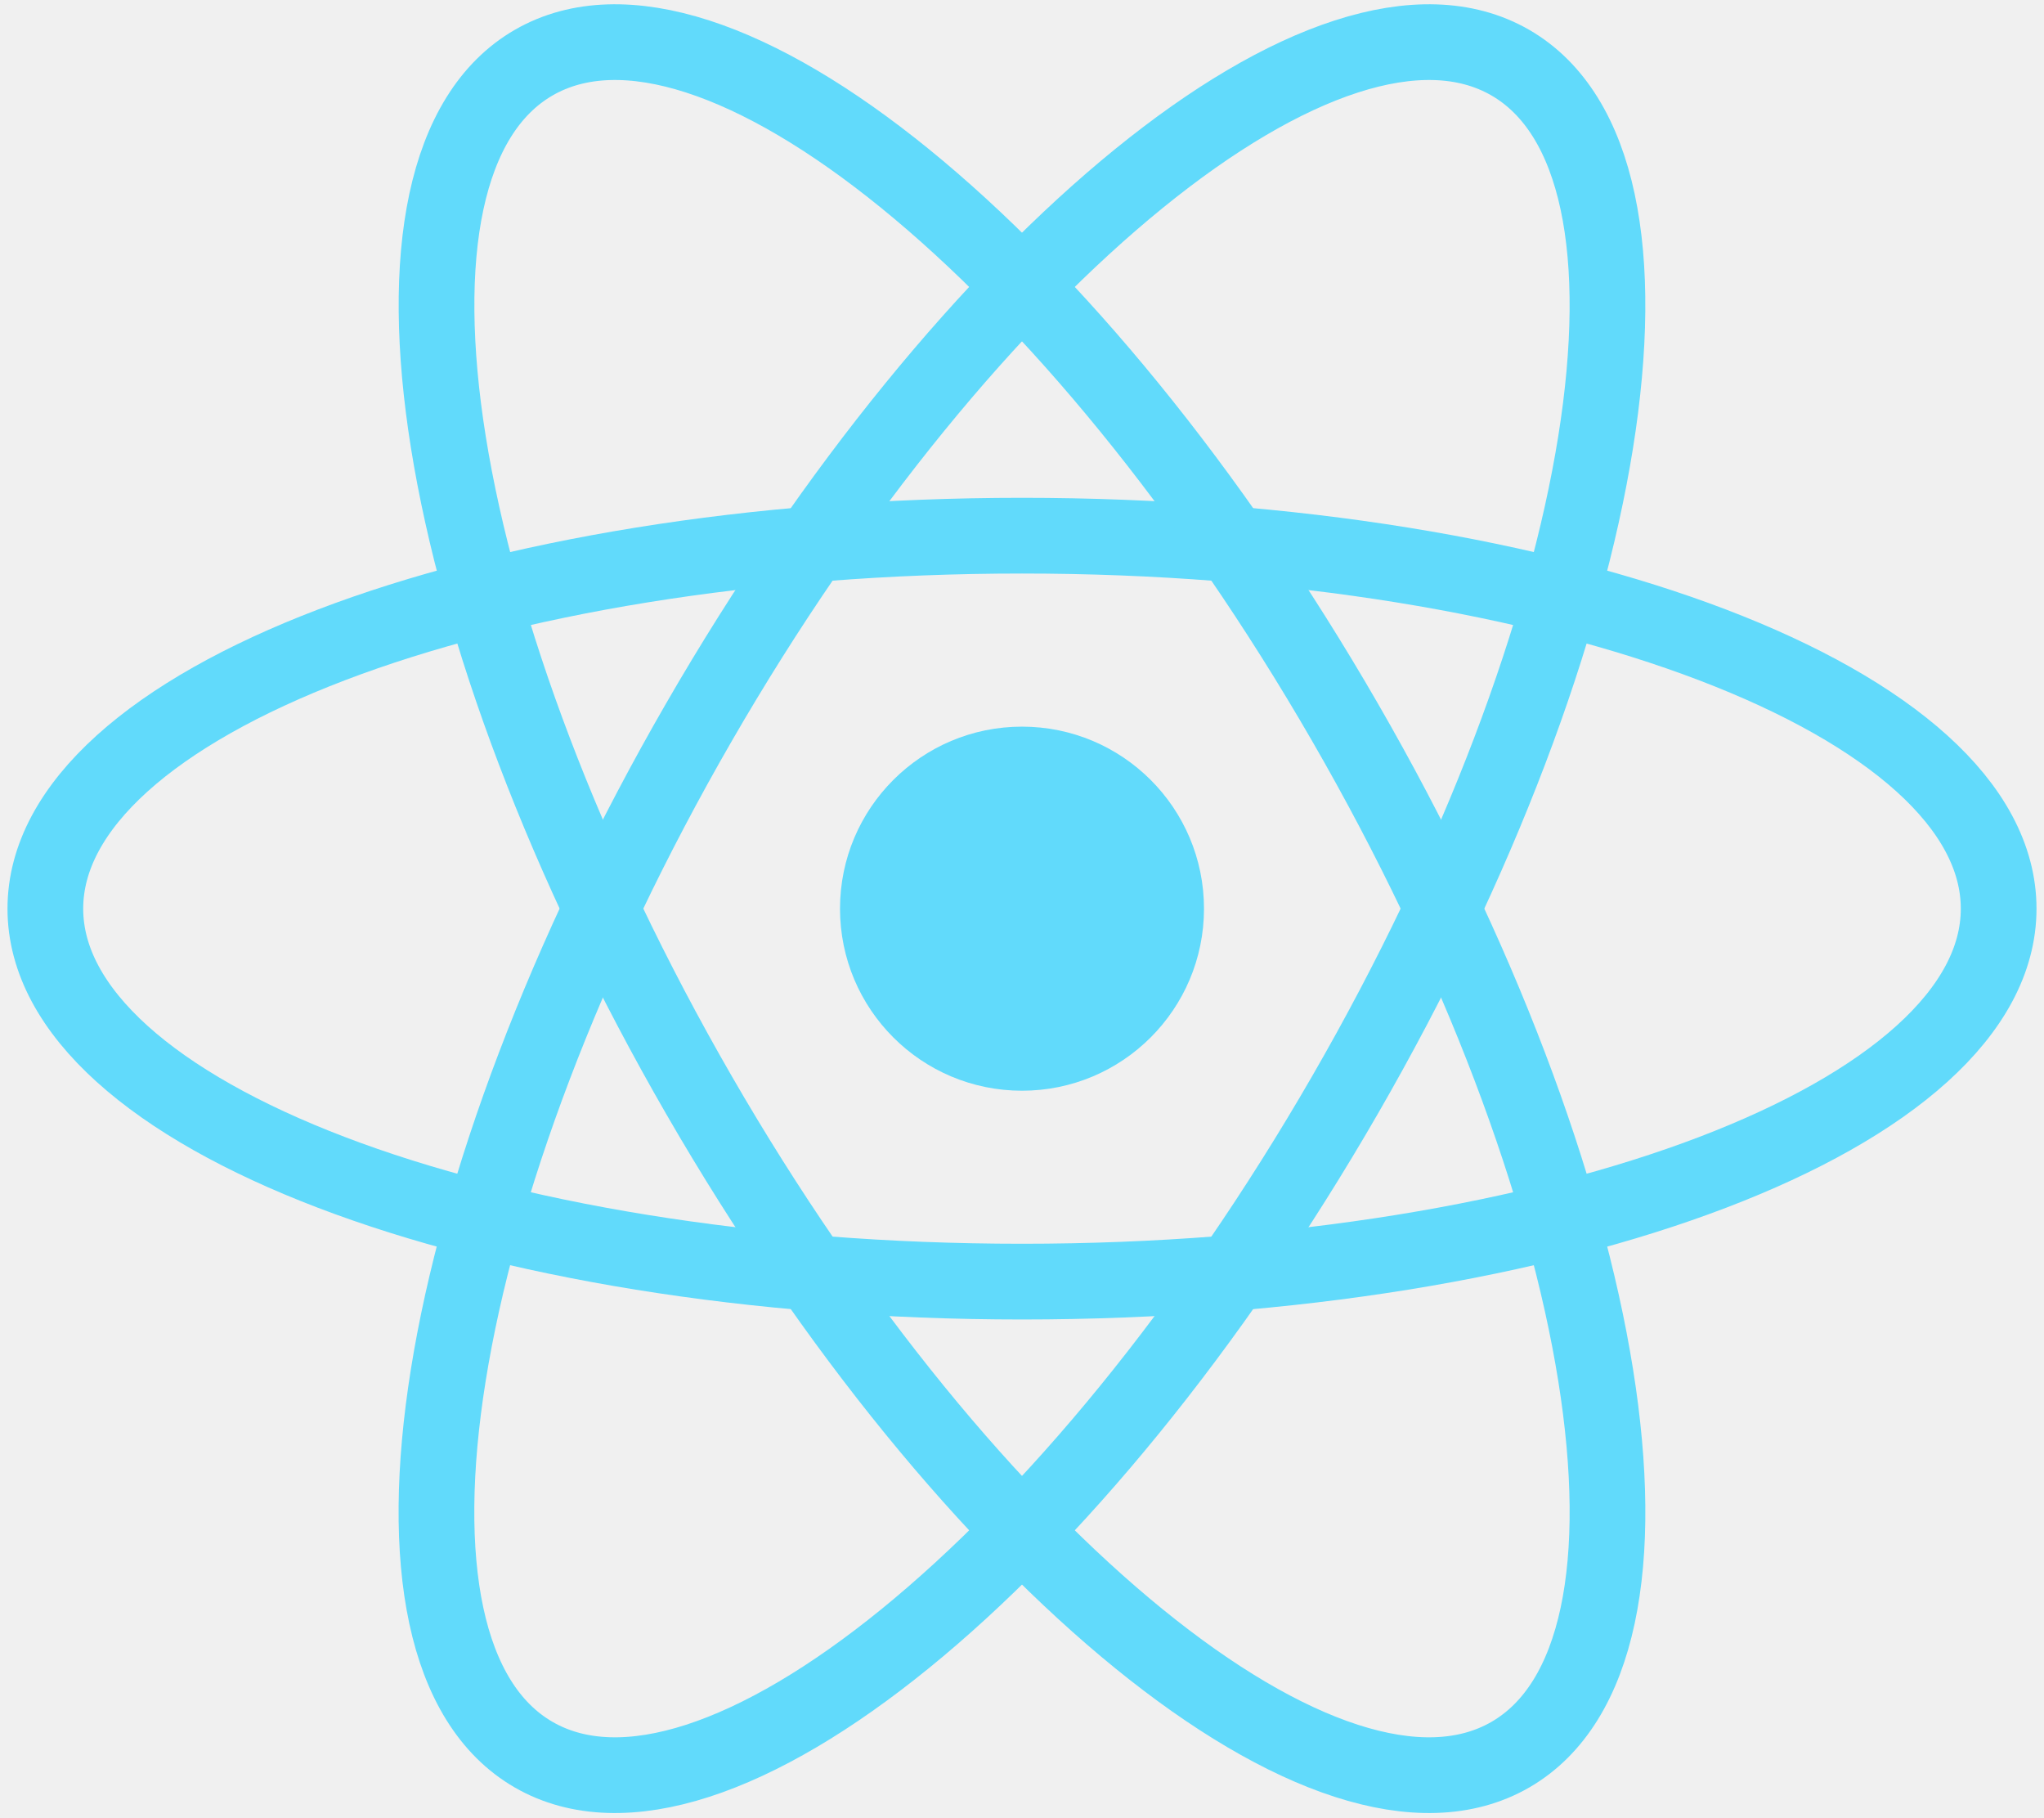
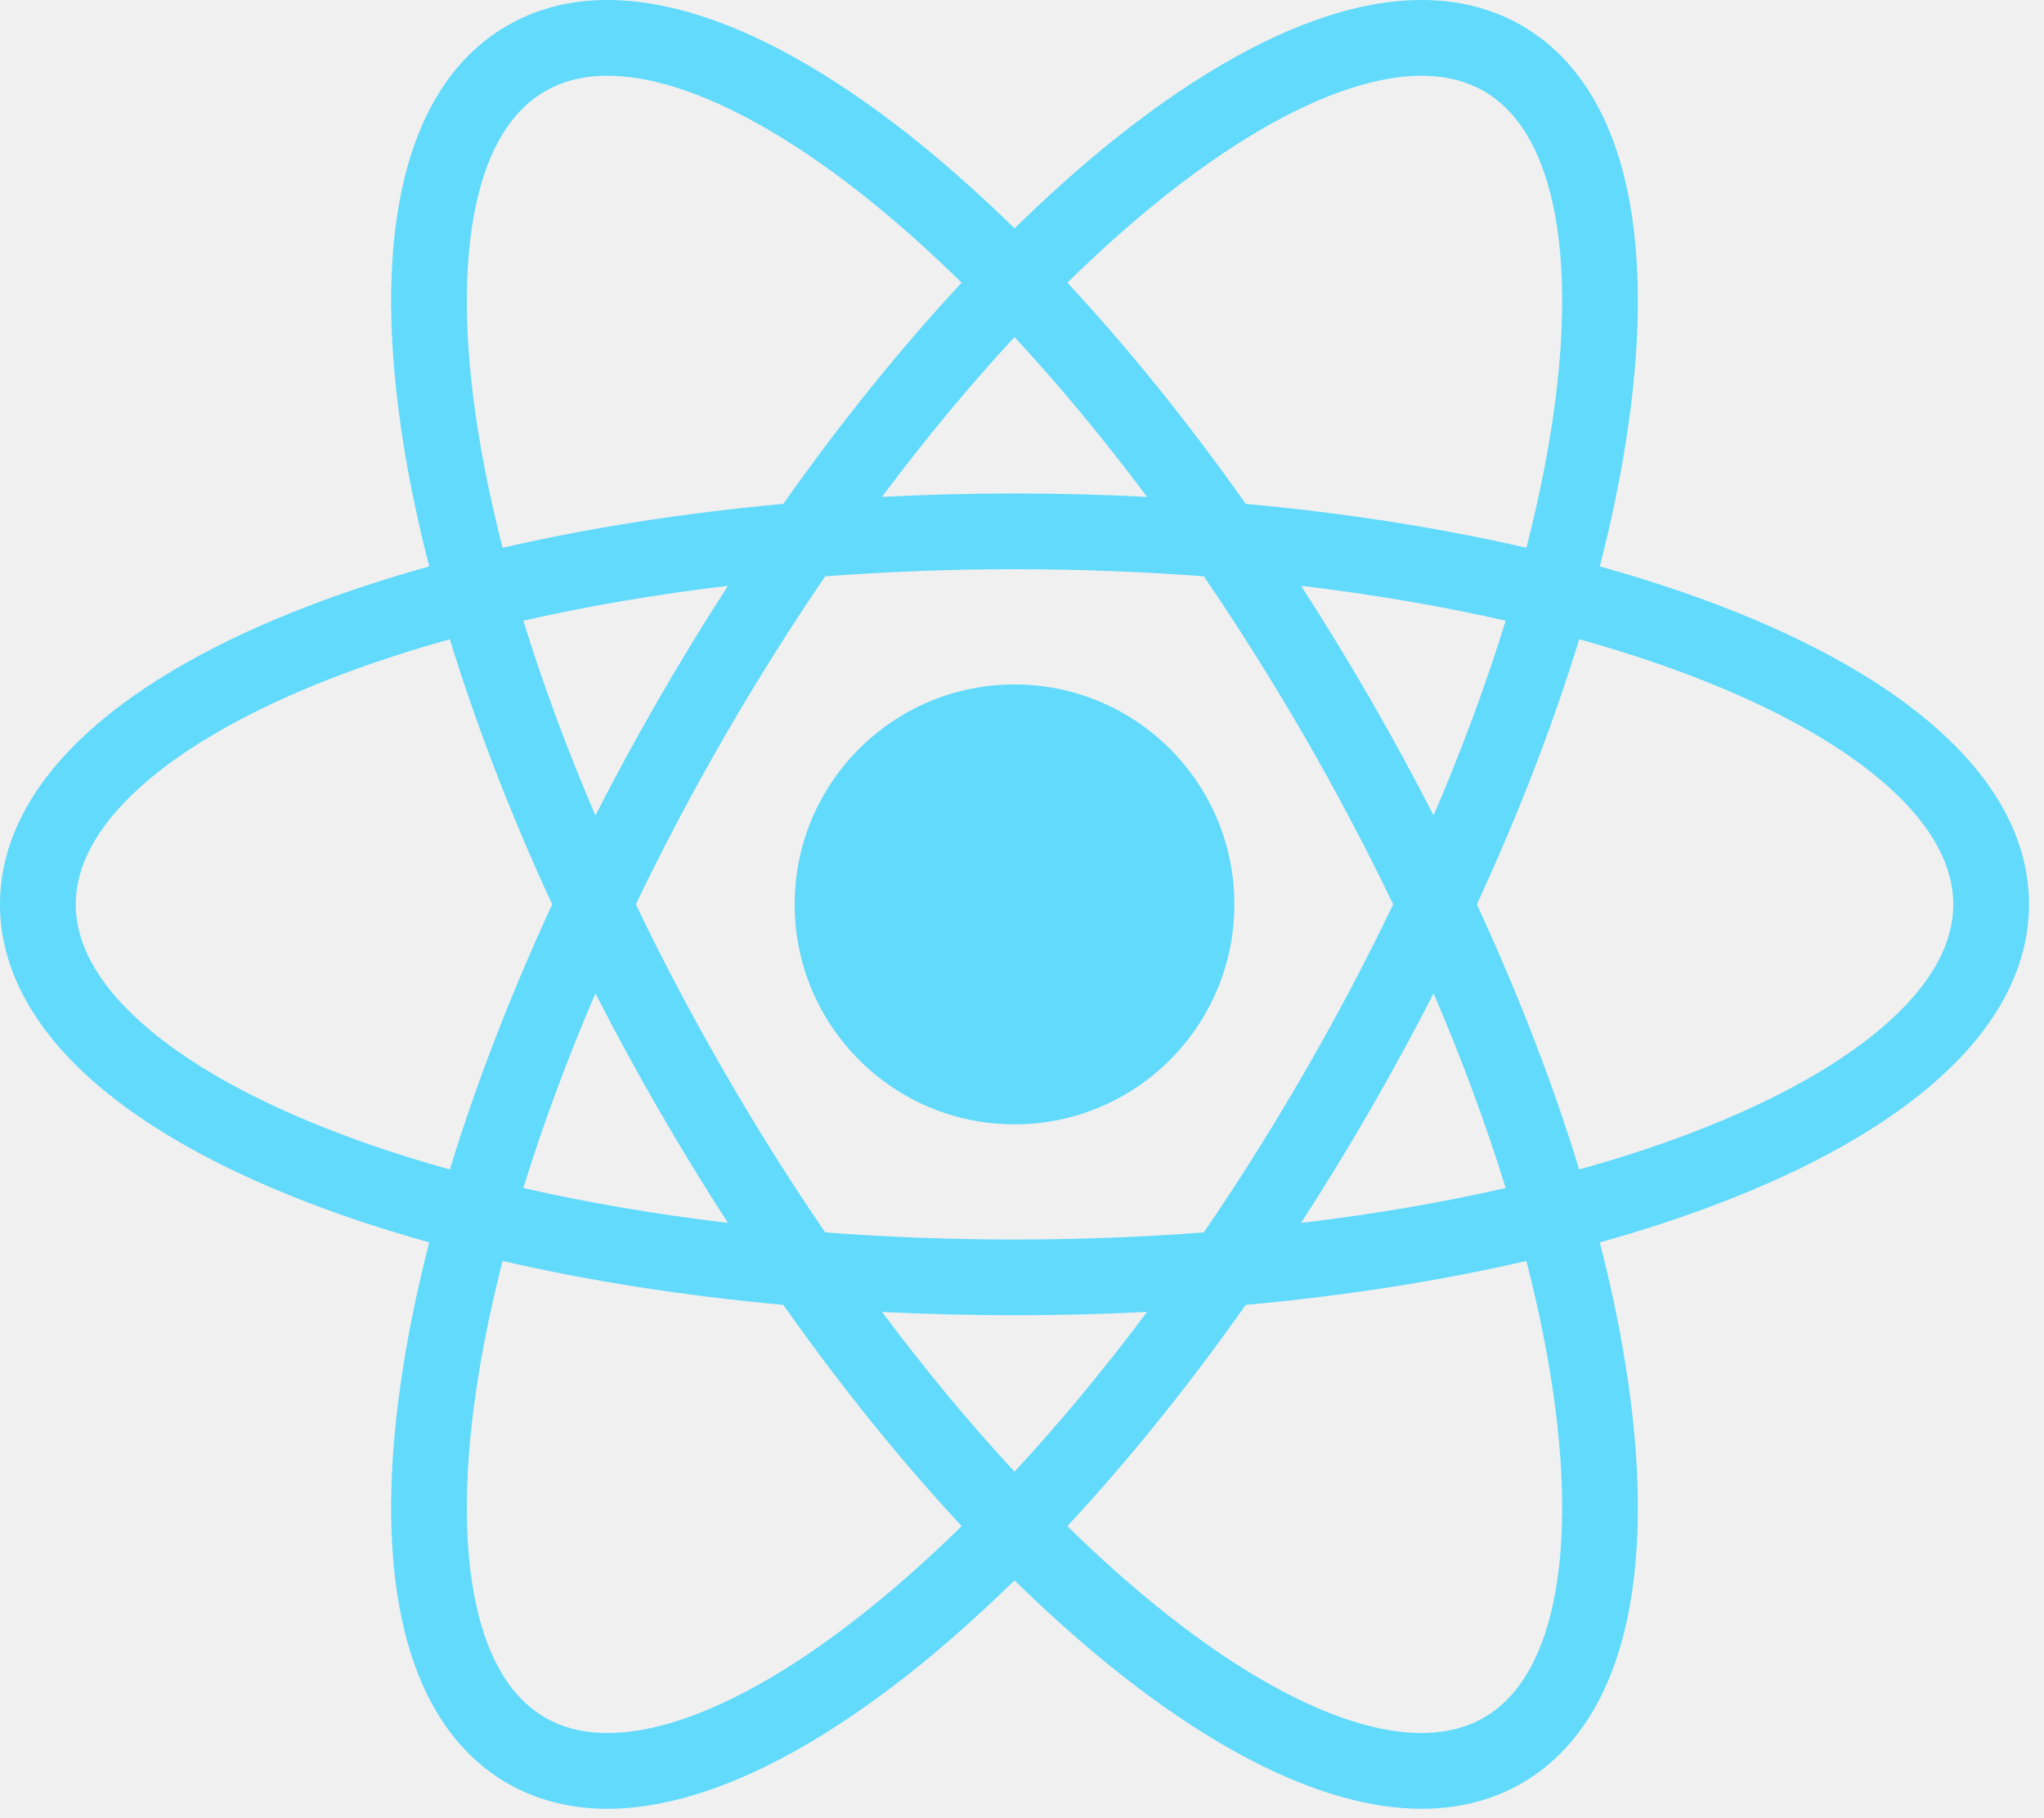
<svg xmlns="http://www.w3.org/2000/svg" width="27" height="24" viewBox="0 0 27 24" fill="none">
-   <g clip-path="url(#clip0_154_1534)">
-     <path d="M13.5 14.404C14.828 14.404 15.904 13.328 15.904 12C15.904 10.672 14.828 9.596 13.5 9.596C12.172 9.596 11.096 10.672 11.096 12C11.096 13.328 12.172 14.404 13.5 14.404Z" fill="#61DAFB" />
-     <path d="M13.5 16.925C20.625 16.925 26.401 14.72 26.401 12C26.401 9.279 20.625 7.074 13.5 7.074C6.375 7.074 0.599 9.279 0.599 12C0.599 14.72 6.375 16.925 13.5 16.925Z" stroke="#61DAFB" />
-     <path d="M9.234 14.463C12.797 20.633 17.595 24.533 19.951 23.172C22.306 21.812 21.328 15.707 17.766 9.537C14.203 3.366 9.406 -0.533 7.05 0.827C4.694 2.187 5.672 8.292 9.234 14.463Z" stroke="#61DAFB" />
-     <path d="M9.233 9.537C5.671 15.707 4.693 21.812 7.049 23.172C9.405 24.533 14.203 20.633 17.765 14.463C21.328 8.292 22.306 2.187 19.95 0.827C17.594 -0.533 12.796 3.366 9.233 9.537Z" stroke="#61DAFB" />
-   </g>
-   <defs>
-     <clipPath id="clip0_154_1534">
-       <rect width="26.975" height="24" fill="white" transform="translate(0.0126953)" />
-     </clipPath>
-   </defs>
+   <path d="M13.401 14.348C14.729 14.348 15.805 13.271 15.805 11.943C15.805 10.616 14.729 9.539 13.401 9.539C12.073 9.539 10.997 10.616 10.997 11.943C10.997 13.271 12.073 14.348 13.401 14.348Z" fill="#61DAFB" />
+   <path fill-rule="evenodd" clip-rule="evenodd" d="M10.9 7.611C10.443 8.28 9.997 8.988 9.568 9.73C9.139 10.473 8.749 11.213 8.399 11.943C8.749 12.673 9.139 13.414 9.568 14.156C9.997 14.899 10.443 15.607 10.9 16.275C11.707 16.337 12.544 16.369 13.401 16.369C14.258 16.369 15.095 16.337 15.902 16.275C16.359 15.607 16.805 14.899 17.234 14.156C17.663 13.414 18.053 12.673 18.403 11.943C18.053 11.213 17.663 10.473 17.234 9.73C16.805 8.988 16.359 8.28 15.902 7.611C15.095 7.55 14.258 7.517 13.401 7.517C12.544 7.517 11.707 7.55 10.9 7.611ZM9.616 7.736C9.304 8.218 8.999 8.717 8.702 9.23C8.406 9.744 8.126 10.258 7.865 10.769C7.485 9.883 7.167 9.021 6.913 8.197C7.753 8.006 8.659 7.85 9.616 7.736ZM11.65 6.562C12.224 6.532 12.808 6.517 13.401 6.517C13.994 6.517 14.579 6.532 15.152 6.562C14.575 5.79 13.987 5.083 13.401 4.451C12.815 5.083 12.227 5.79 11.65 6.562ZM12.703 3.733C11.907 4.588 11.112 5.57 10.347 6.654C9.026 6.775 7.779 6.972 6.639 7.234C6.503 6.702 6.395 6.191 6.317 5.705C6.125 4.507 6.119 3.49 6.286 2.712C6.452 1.933 6.777 1.448 7.201 1.204C7.624 0.959 8.206 0.921 8.964 1.166C9.721 1.411 10.599 1.924 11.541 2.689C11.923 3 12.311 3.349 12.703 3.733ZM14.099 3.733C14.895 4.588 15.69 5.57 16.455 6.654C17.776 6.775 19.023 6.972 20.163 7.234C20.299 6.702 20.407 6.191 20.485 5.705C20.677 4.507 20.683 3.49 20.516 2.712C20.35 1.933 20.025 1.448 19.602 1.204C19.178 0.959 18.596 0.921 17.838 1.166C17.081 1.411 16.203 1.924 15.261 2.689C14.879 3 14.491 3.349 14.099 3.733ZM21.132 7.48C21.276 6.92 21.39 6.38 21.472 5.864C21.676 4.595 21.695 3.444 21.494 2.503C21.293 1.561 20.856 0.773 20.102 0.338C19.347 -0.098 18.446 -0.082 17.53 0.214C16.614 0.511 15.628 1.103 14.63 1.913C14.225 2.243 13.814 2.612 13.401 3.016C12.988 2.612 12.577 2.243 12.172 1.913C11.174 1.103 10.188 0.511 9.272 0.214C8.356 -0.082 7.455 -0.098 6.701 0.338C5.946 0.773 5.509 1.561 5.308 2.503C5.107 3.444 5.126 4.595 5.33 5.864C5.412 6.38 5.526 6.92 5.67 7.48C5.114 7.635 4.589 7.807 4.1 7.993C2.9 8.451 1.893 9.01 1.179 9.655C0.464 10.3 0 11.072 0 11.943C0 12.814 0.464 13.587 1.179 14.232C1.893 14.877 2.9 15.435 4.1 15.893C4.589 16.08 5.114 16.252 5.67 16.407C5.526 16.966 5.412 17.507 5.33 18.023C5.126 19.292 5.107 20.442 5.308 21.384C5.509 22.325 5.946 23.113 6.701 23.549C7.455 23.984 8.356 23.969 9.272 23.672C10.188 23.376 11.174 22.784 12.172 21.973C12.577 21.643 12.988 21.274 13.401 20.87C13.814 21.274 14.225 21.643 14.63 21.973C15.628 22.784 16.614 23.376 17.53 23.672C18.446 23.969 19.347 23.984 20.102 23.549C20.856 23.113 21.293 22.325 21.494 21.384C21.695 20.442 21.676 19.292 21.472 18.023C21.39 17.507 21.276 16.966 21.132 16.407C21.689 16.252 22.213 16.08 22.702 15.893C23.902 15.435 24.909 14.877 25.623 14.232C26.338 13.587 26.802 12.814 26.802 11.943C26.802 11.072 26.338 10.3 25.623 9.655C24.909 9.01 23.902 8.451 22.702 7.993C22.213 7.807 21.689 7.635 21.132 7.48ZM19.889 8.197C19.049 8.006 18.143 7.85 17.186 7.736C17.498 8.218 17.803 8.717 18.1 9.23C18.396 9.744 18.676 10.258 18.937 10.769C19.317 9.883 19.635 9.021 19.889 8.197ZM19.508 11.943C20.065 10.739 20.518 9.56 20.86 8.442C21.389 8.589 21.886 8.752 22.345 8.927C23.479 9.36 24.362 9.864 24.953 10.397C25.544 10.931 25.802 11.454 25.802 11.943C25.802 12.433 25.544 12.956 24.953 13.489C24.362 14.023 23.479 14.526 22.345 14.959C21.886 15.135 21.389 15.297 20.86 15.444C20.518 14.327 20.065 13.148 19.508 11.943ZM18.937 13.118C18.676 13.629 18.396 14.143 18.1 14.656C17.803 15.17 17.498 15.668 17.186 16.15C18.143 16.036 19.049 15.881 19.889 15.689C19.635 14.866 19.317 14.003 18.937 13.118ZM20.163 16.652C19.023 16.915 17.776 17.112 16.455 17.232C15.69 18.317 14.895 19.298 14.099 20.154C14.491 20.538 14.879 20.887 15.261 21.197C16.203 21.963 17.081 22.476 17.838 22.721C18.596 22.966 19.178 22.927 19.602 22.683C20.025 22.438 20.35 21.953 20.516 21.175C20.683 20.396 20.677 19.38 20.485 18.181C20.407 17.695 20.299 17.184 20.163 16.652ZM13.401 19.435C13.987 18.803 14.575 18.096 15.152 17.325C14.579 17.354 13.994 17.369 13.401 17.369C12.808 17.369 12.224 17.354 11.65 17.325C12.227 18.096 12.815 18.803 13.401 19.435ZM9.616 16.15C9.304 15.668 8.999 15.17 8.702 14.656C8.406 14.143 8.126 13.629 7.865 13.118C7.485 14.003 7.167 14.866 6.913 15.689C7.753 15.881 8.659 16.036 9.616 16.15ZM6.639 16.652C7.779 16.915 9.026 17.112 10.347 17.232C11.112 18.317 11.907 19.298 12.703 20.154C12.311 20.538 11.923 20.887 11.541 21.197C10.599 21.963 9.721 22.476 8.964 22.721C8.206 22.966 7.624 22.927 7.201 22.683C6.777 22.438 6.452 21.953 6.286 21.175C6.119 20.396 6.125 19.38 6.317 18.181C6.395 17.695 6.503 17.184 6.639 16.652ZM5.942 15.444C5.413 15.297 4.917 15.135 4.457 14.959C3.323 14.526 2.44 14.023 1.849 13.489C1.258 12.956 1 12.433 1 11.943C1 11.454 1.258 10.931 1.849 10.397C2.44 9.864 3.323 9.36 4.457 8.927C4.917 8.752 5.413 8.589 5.942 8.442C6.285 9.56 6.737 10.739 7.294 11.943C6.737 13.148 6.285 14.327 5.942 15.444ZM13.401 10.039C12.349 10.039 11.497 10.892 11.497 11.943C11.497 12.995 12.349 13.848 13.401 13.848C14.453 13.848 15.305 12.995 15.305 11.943C15.305 10.892 14.453 10.039 13.401 10.039ZM10.497 11.943C10.497 10.339 11.797 9.039 13.401 9.039C15.005 9.039 16.305 10.339 16.305 11.943C16.305 13.547 15.005 14.848 13.401 14.848C11.797 14.848 10.497 13.547 10.497 11.943Z" fill="#61DAFB" />
</svg>
